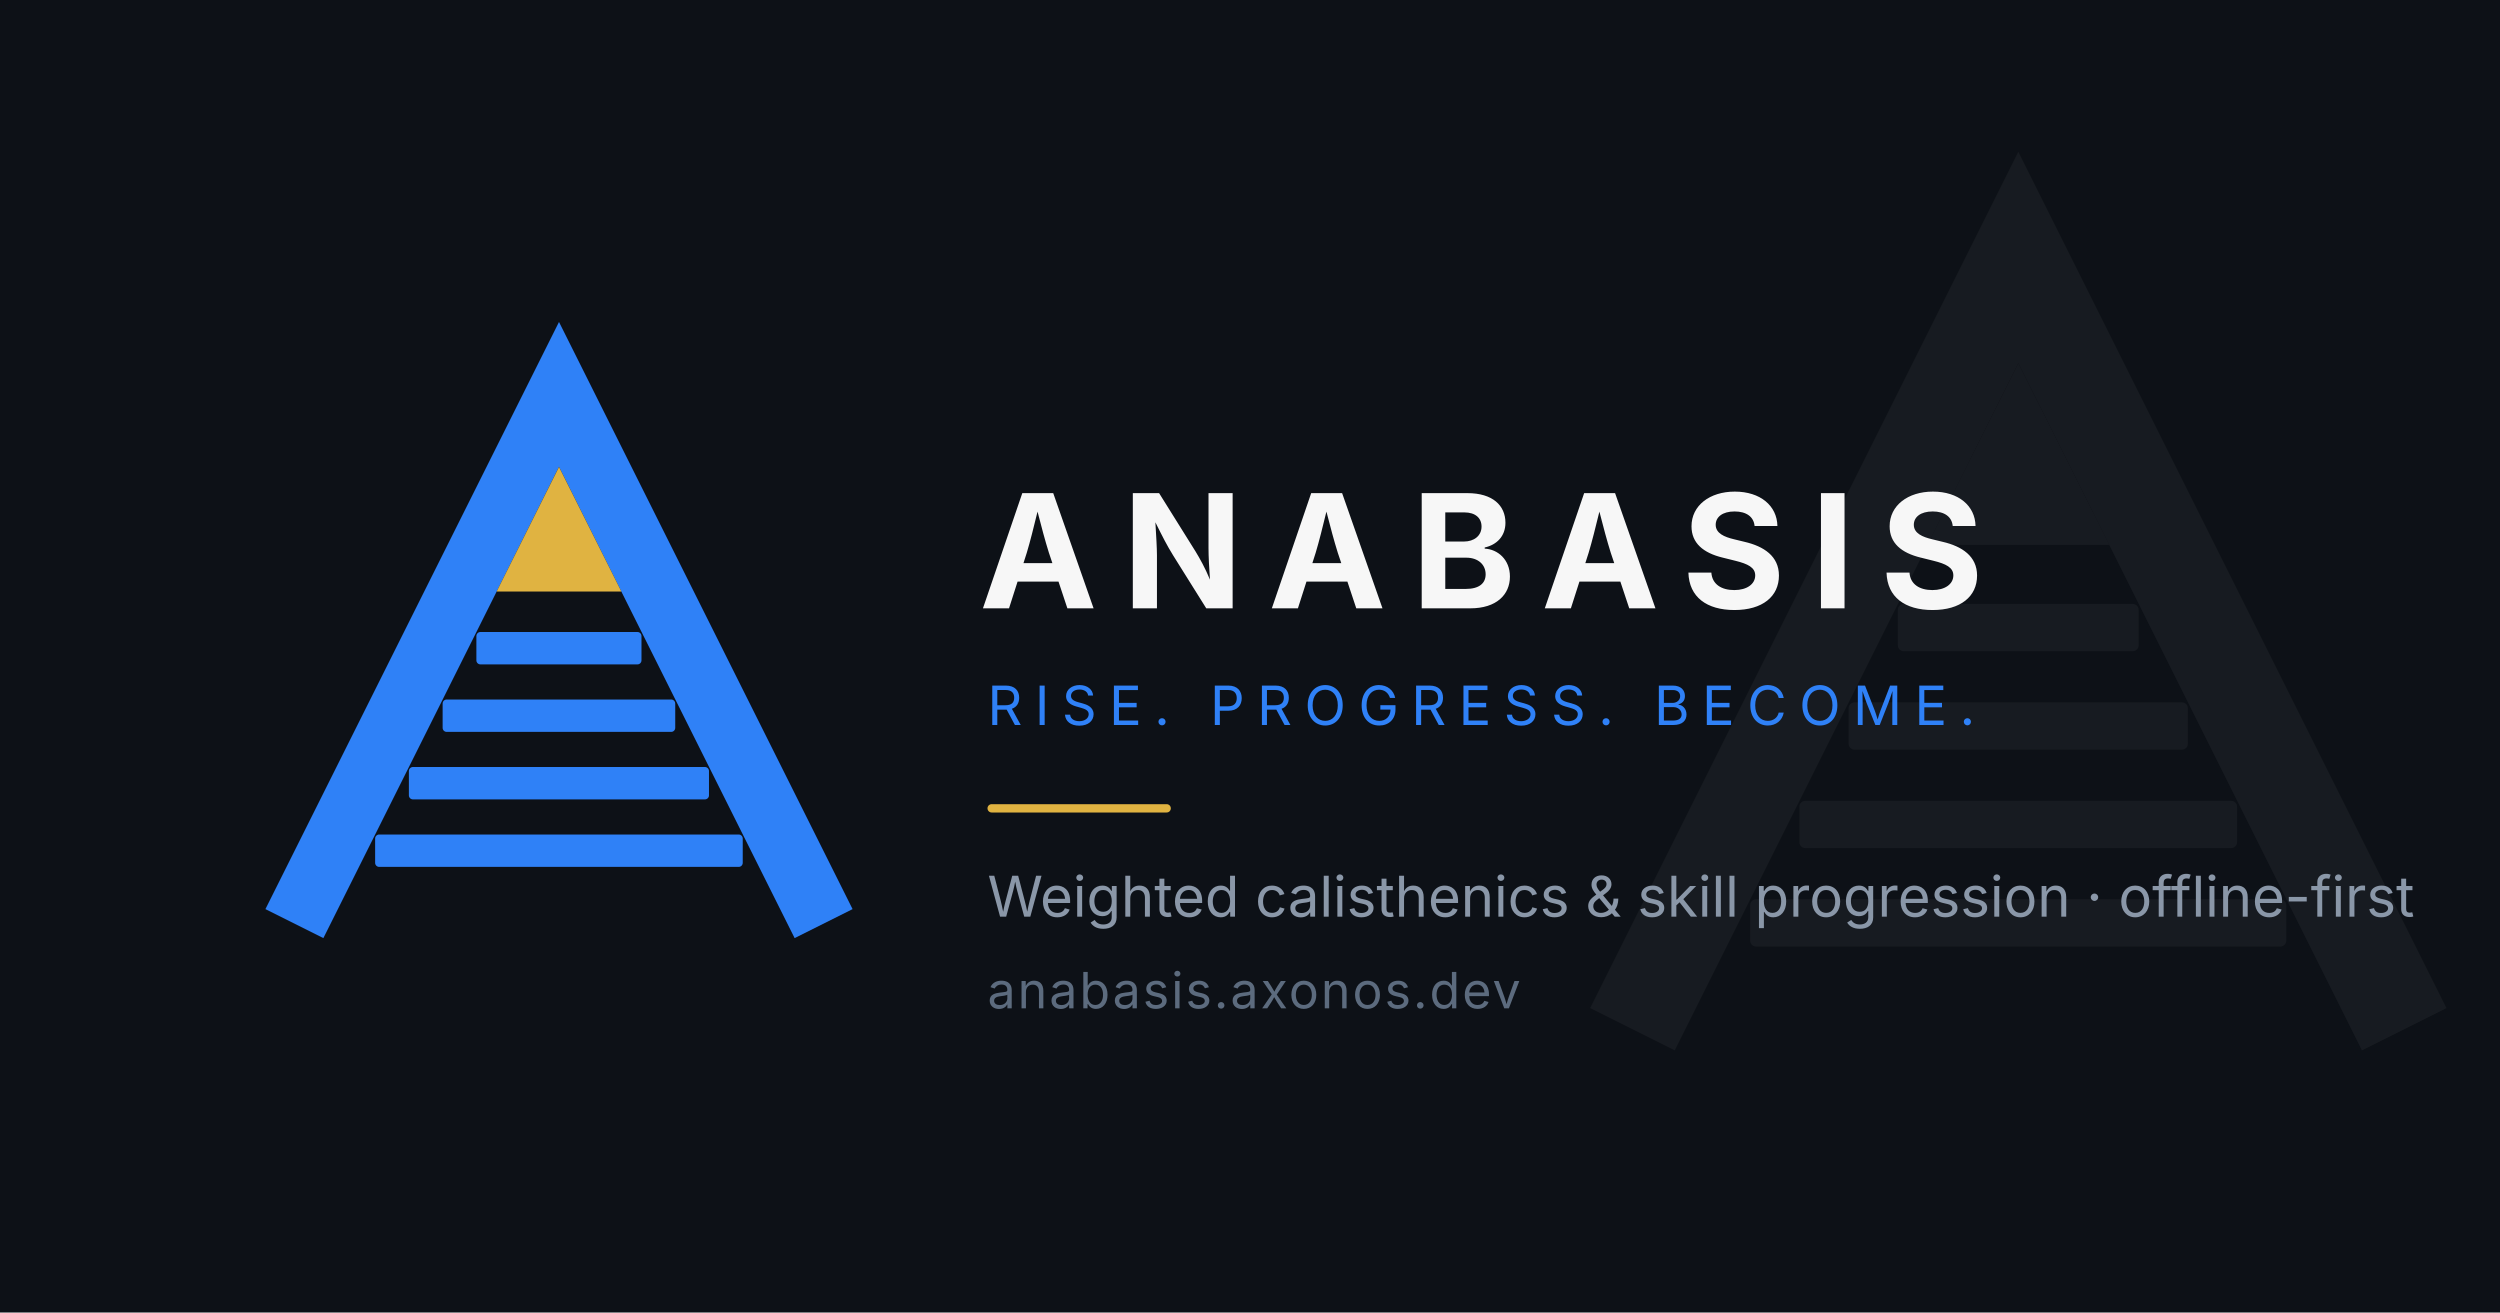
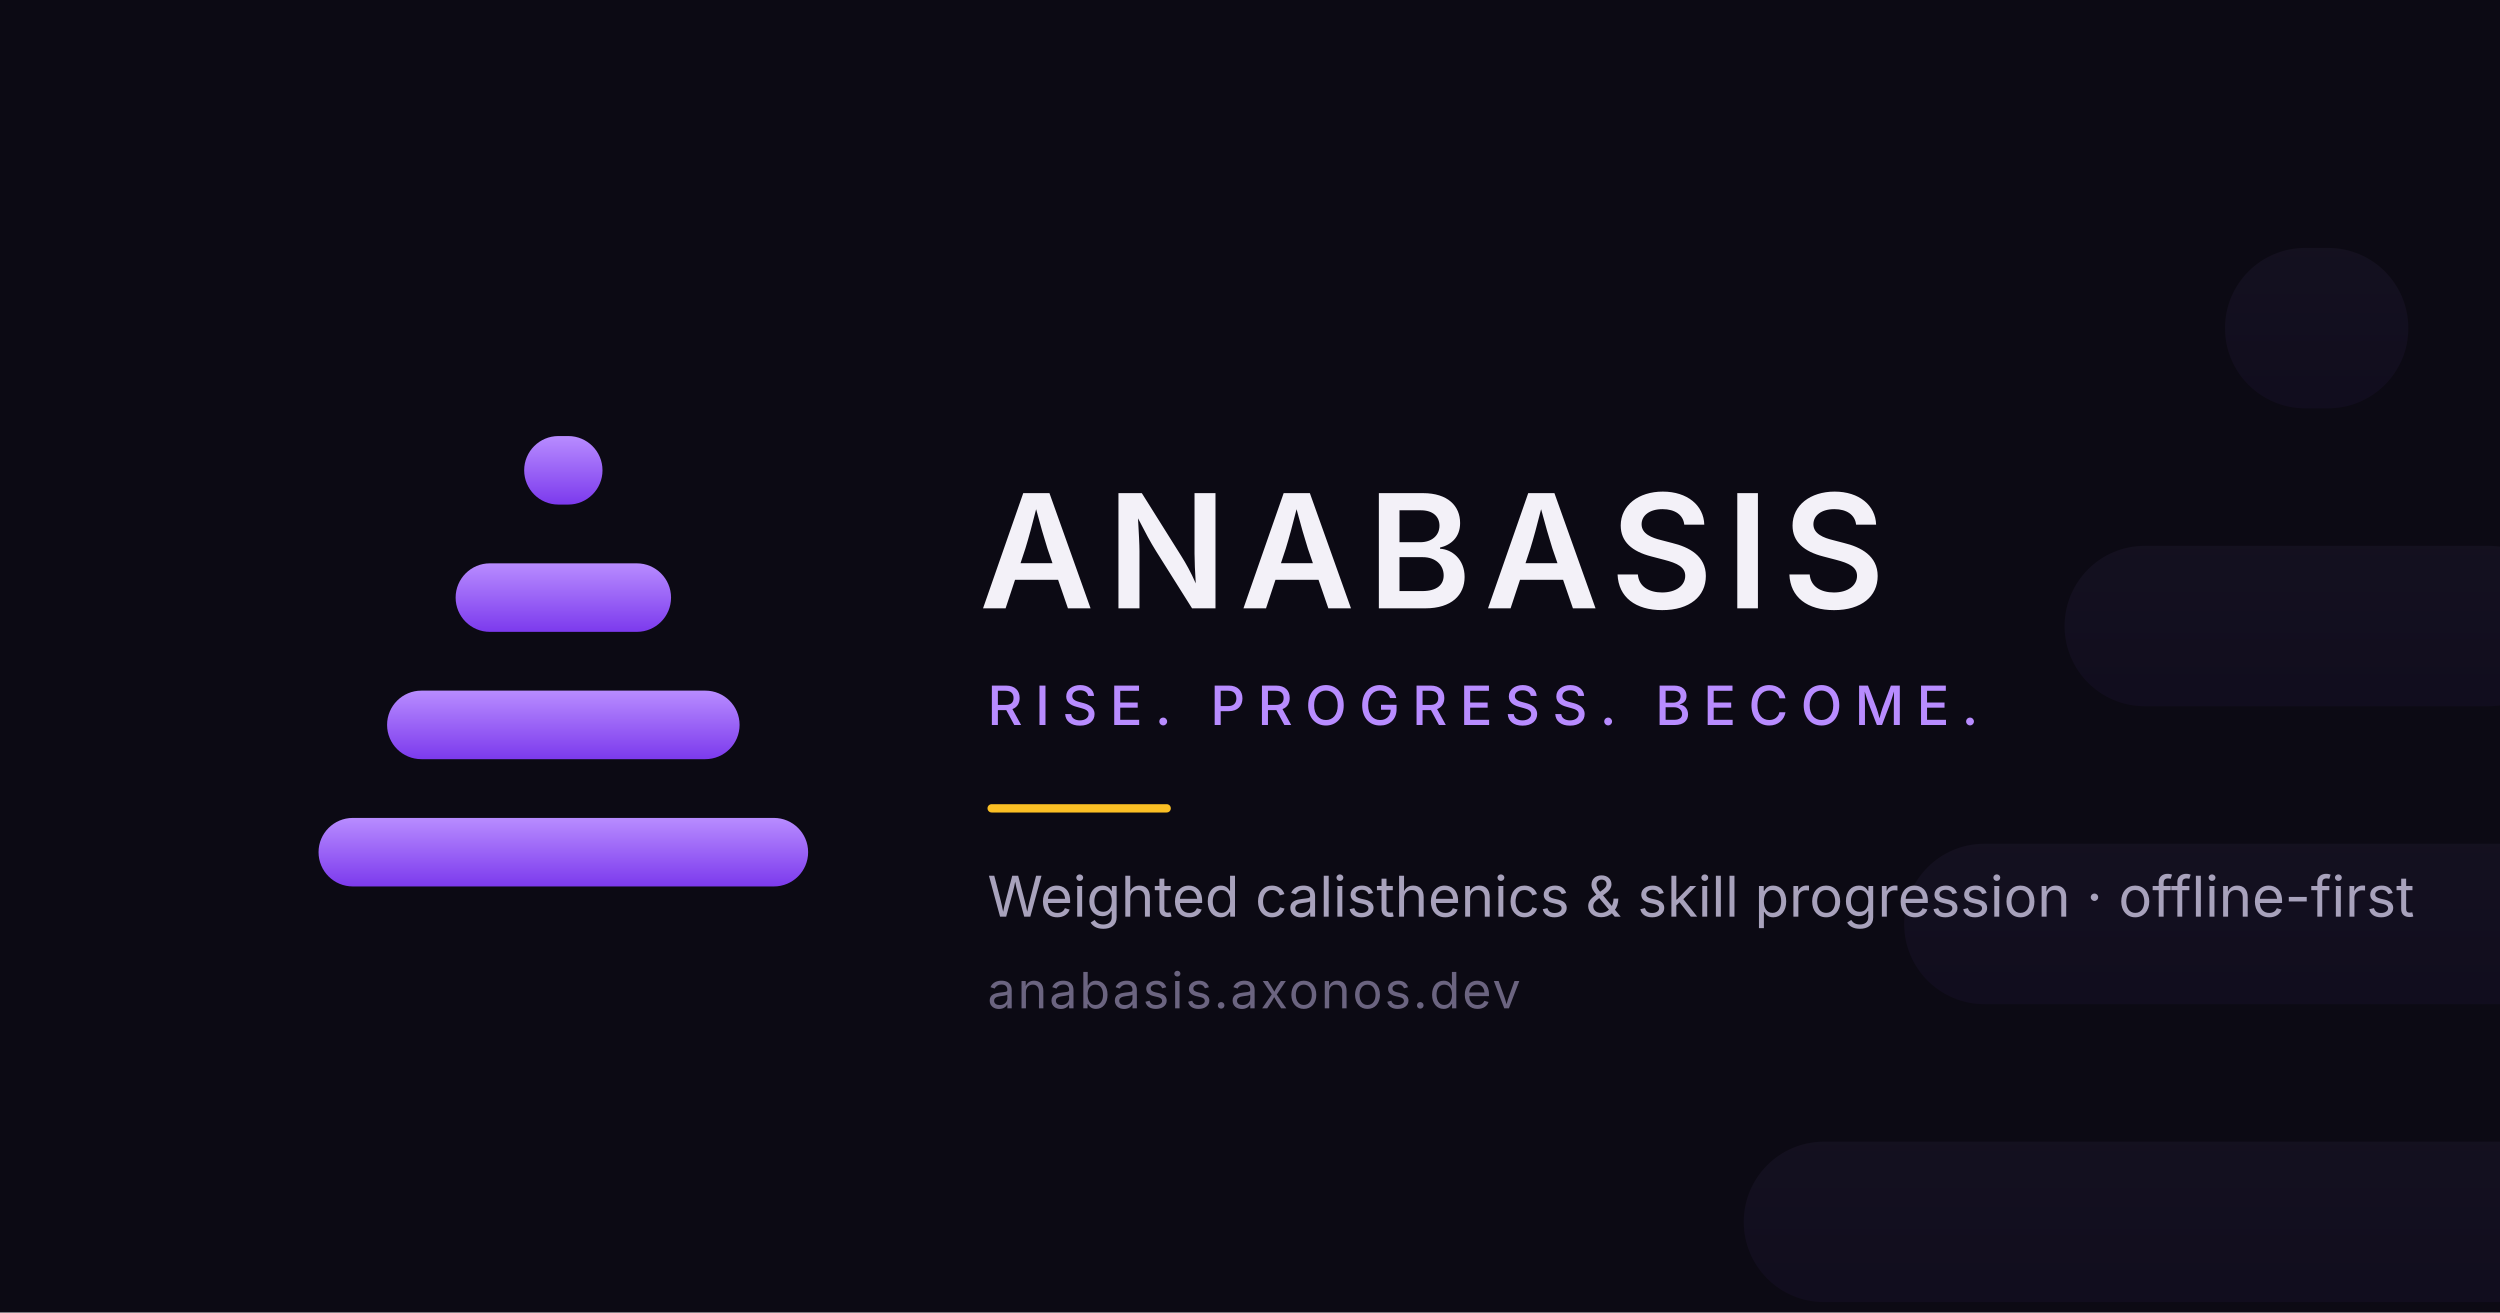
<svg xmlns="http://www.w3.org/2000/svg" viewBox="0 0 1200 630" width="1200" height="630">
-   <rect width="1200" height="630" fill="#0D1117" />
-   <g opacity="0.045" transform="translate(700,40) scale(1.05)">
-     <g transform="translate(256,256) scale(0.9) translate(-256,-256)">
-       <path d="M60 452 L256 60 L452 452" fill="none" stroke="#FFFFFF" stroke-width="48" stroke-linecap="butt" stroke-linejoin="miter" />
-       <path d="M256 113.7 L209.8 206 L302.2 206 Z" fill="#FFFFFF" />
-       <rect x="194.8" y="236" width="122.3" height="24" rx="3" fill="#FFFFFF" />
-       <rect x="169.8" y="286" width="172.3" height="24" rx="3" fill="#FFFFFF" />
-       <rect x="144.8" y="336" width="222.3" height="24" rx="3" fill="#FFFFFF" />
-       <rect x="119.8" y="386" width="272.3" height="24" rx="3" fill="#FFFFFF" />
+   <rect width="1200" height="630" fill="#0C0A14" />
+   <defs>
+     <linearGradient id="anabasis-og" x1="0" y1="1" x2="0" y2="0">
+       <stop offset="0" stop-color="#7C3AED" />
+       <stop offset="1" stop-color="#B88CFF" />
+     </linearGradient>
+   </defs>
+   <g opacity="0.05" transform="translate(760,20) scale(11)">
+     <g>
+       <rect x="28" y="9" width="8" height="7" rx="3.5" fill="url(#anabasis-og)" />
+       <rect x="21" y="22" width="22" height="7" rx="3.5" fill="url(#anabasis-og)" />
+       <rect x="14" y="35" width="36" height="7" rx="3.5" fill="url(#anabasis-og)" />
+       <rect x="7" y="48" width="50" height="7" rx="3.5" fill="url(#anabasis-og)" />
    </g>
  </g>
-   <g transform="translate(84,132) scale(0.72)">
-     <g transform="translate(256,256) scale(0.9) translate(-256,-256)">
-       <path d="M60 452 L256 60 L452 452" fill="none" stroke="#2F81F7" stroke-width="48" stroke-linecap="butt" stroke-linejoin="miter" />
-       <path d="M256 113.7 L209.8 206 L302.2 206 Z" fill="#E0B341" />
-       <rect x="194.8" y="236" width="122.3" height="24" rx="3" fill="#2F81F7" />
-       <rect x="169.8" y="286" width="172.3" height="24" rx="3" fill="#2F81F7" />
-       <rect x="144.8" y="336" width="222.3" height="24" rx="3" fill="#2F81F7" />
-       <rect x="119.8" y="386" width="272.3" height="24" rx="3" fill="#2F81F7" />
+   <g transform="translate(120,167) scale(4.7)">
+     <g>
+       <rect x="28" y="9" width="8" height="7" rx="3.5" fill="url(#anabasis-og)" />
+       <rect x="21" y="22" width="22" height="7" rx="3.5" fill="url(#anabasis-og)" />
+       <rect x="14" y="35" width="36" height="7" rx="3.5" fill="url(#anabasis-og)" />
+       <rect x="7" y="48" width="50" height="7" rx="3.5" fill="url(#anabasis-og)" />
    </g>
  </g>
-   <text x="470" y="292" fill="#F7F7F7" font-family="Inter, system-ui, sans-serif" font-size="76" font-weight="700" letter-spacing="12">ANABASIS</text>
-   <text x="474" y="348" fill="#2F81F7" font-family="Inter, system-ui, sans-serif" font-size="26" letter-spacing="6">RISE. PROGRESS. BECOME.</text>
-   <rect x="474" y="386" width="88" height="4" rx="2" fill="#E0B341" />
-   <text x="474" y="440" fill="#8A97A8" font-family="Inter, system-ui, sans-serif" font-size="27">Weighted calisthenics &amp; skill progression · offline-first</text>
-   <text x="474" y="484" fill="#5C6B7E" font-family="Inter, system-ui, sans-serif" font-size="24" letter-spacing="1">anabasis.axonos.dev</text>
+   <text x="470" y="292" fill="#F3F1F8" font-family="'Fira Sans Condensed', Inter, system-ui, sans-serif" font-size="76" font-weight="600" letter-spacing="6">ANABASIS</text>
+   <text x="474" y="348" fill="#B88CFF" font-family="'Fira Sans Condensed', Inter, system-ui, sans-serif" font-size="26" font-weight="500" letter-spacing="6">RISE. PROGRESS. BECOME.</text>
+   <rect x="474" y="386" width="88" height="4" rx="2" fill="#FBBF24" />
+   <text x="474" y="440" fill="#A8A2BC" font-family="Manrope, Inter, system-ui, sans-serif" font-size="27">Weighted calisthenics &amp; skill progression · offline-first</text>
+   <text x="474" y="484" fill="#6B6480" font-family="Manrope, Inter, system-ui, sans-serif" font-size="24" letter-spacing="1">anabasis.axonos.dev</text>
</svg>
